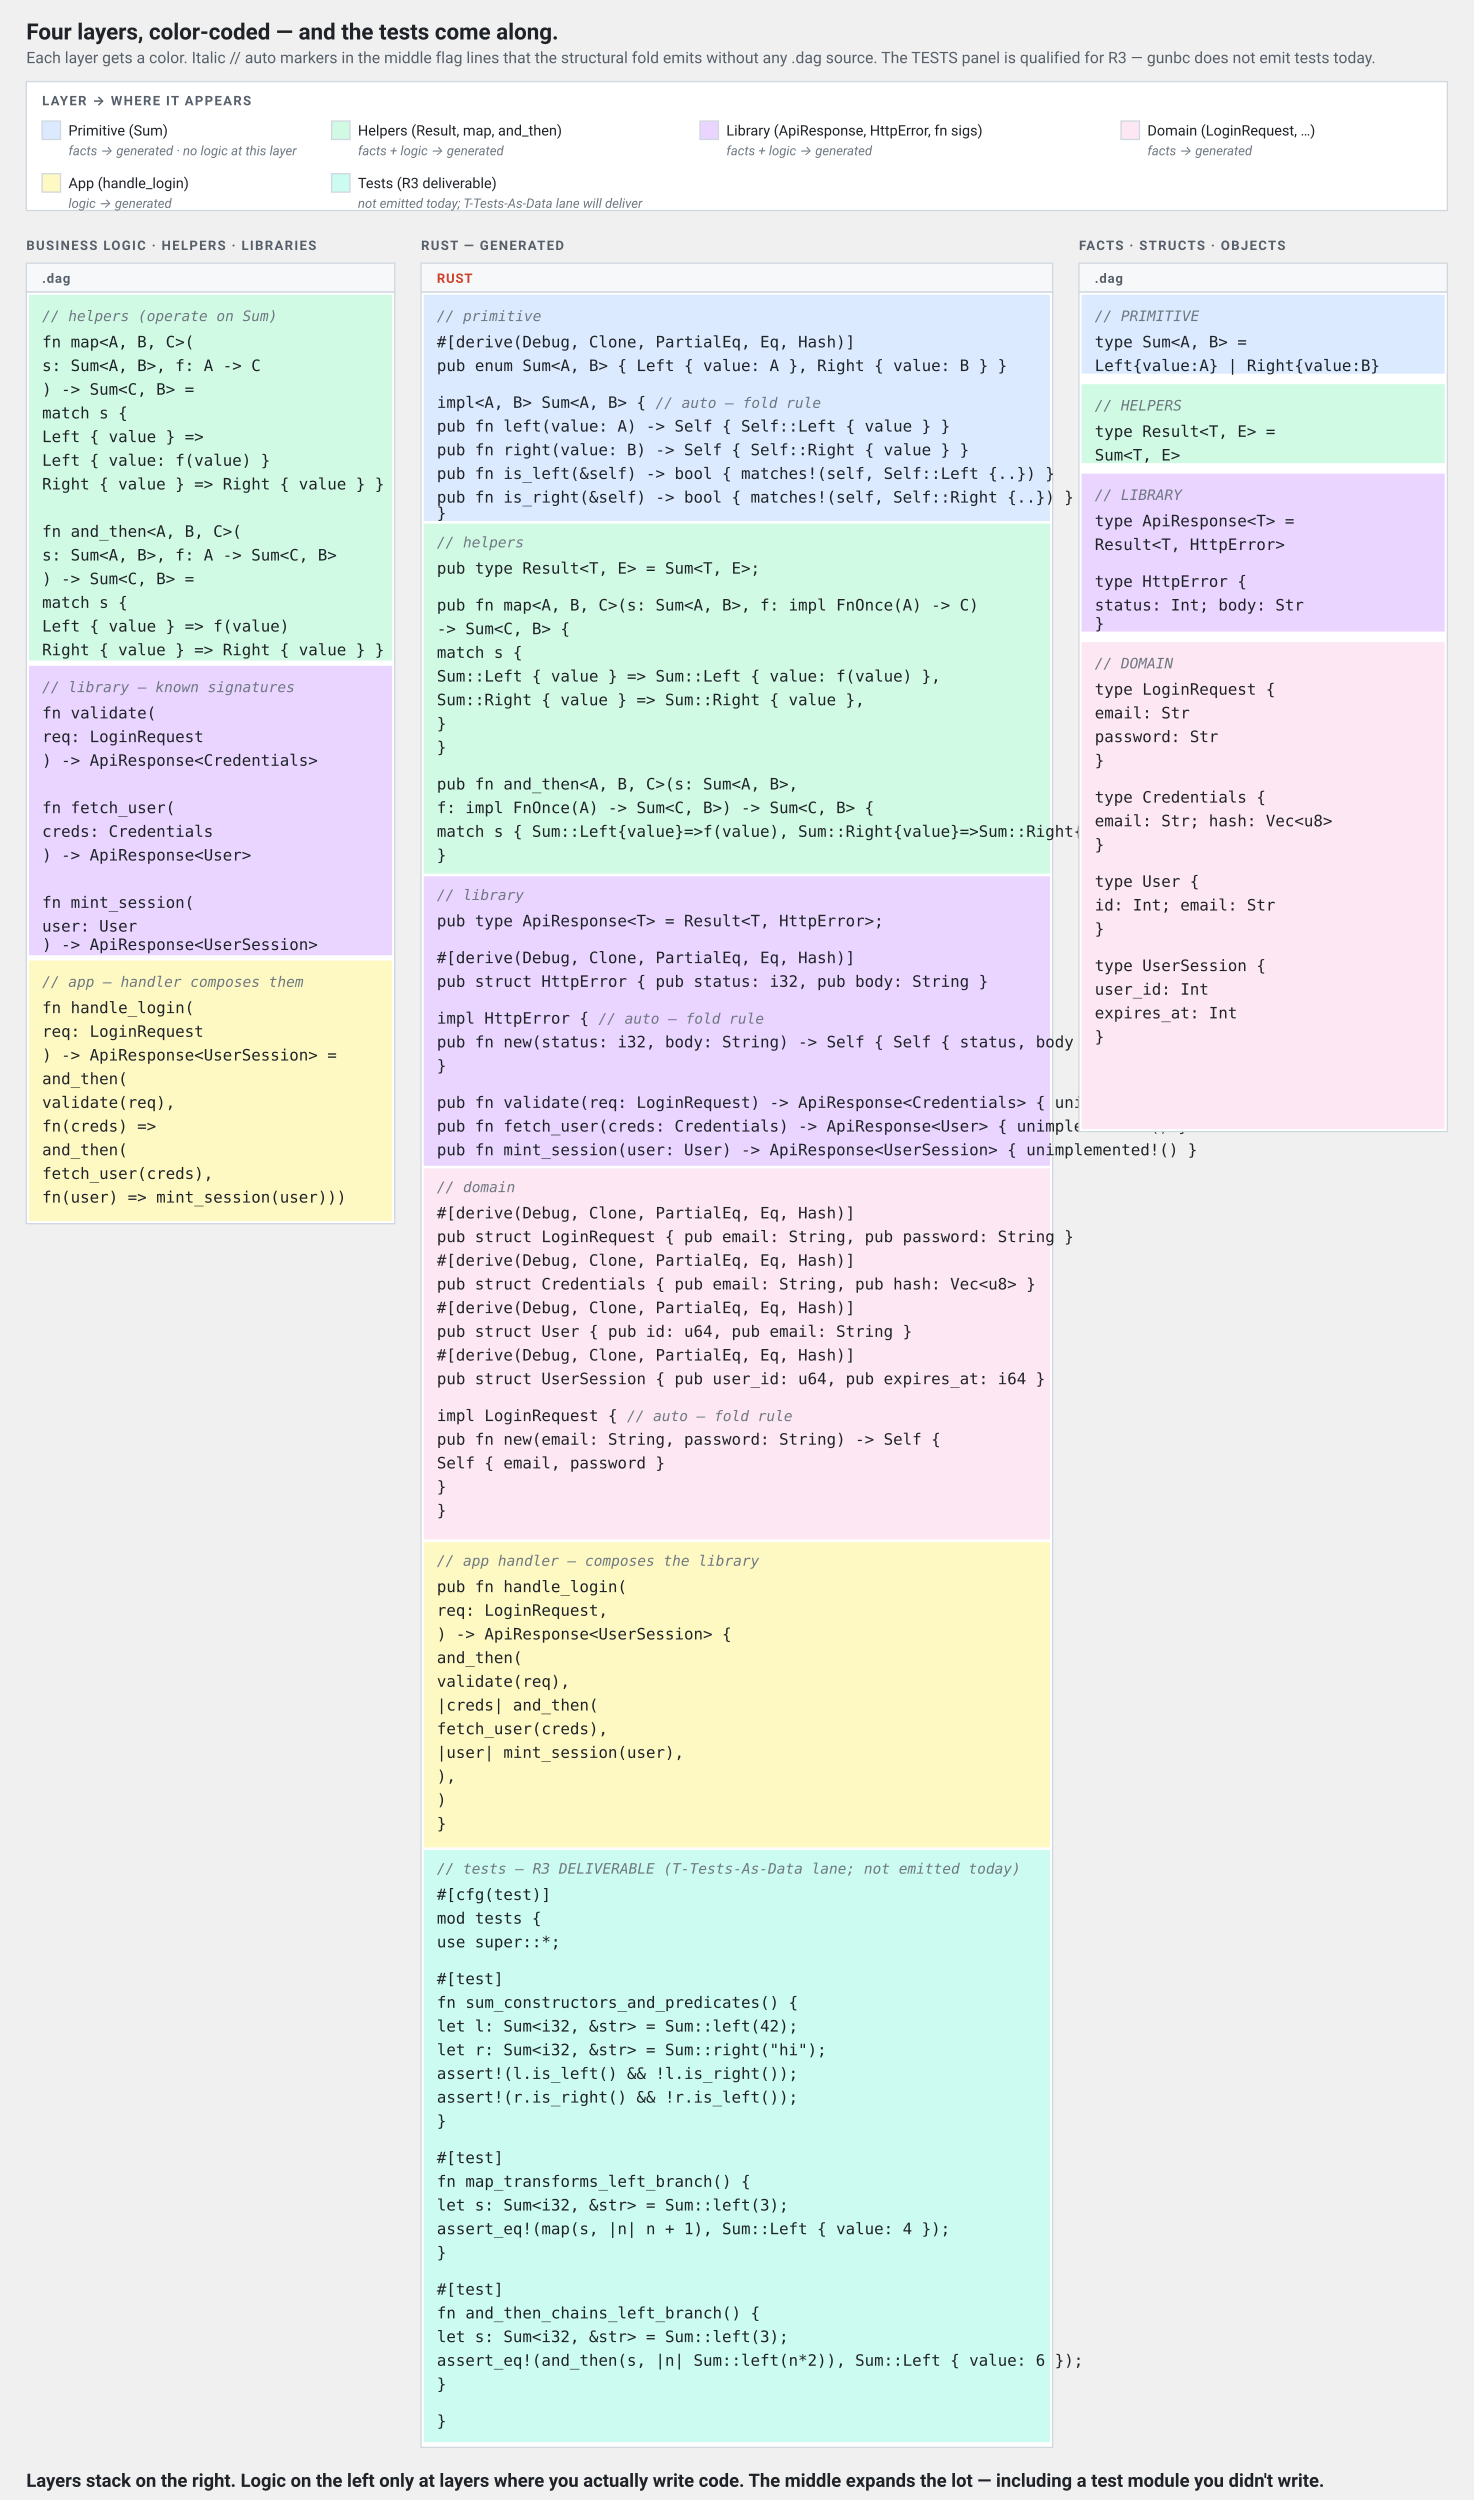
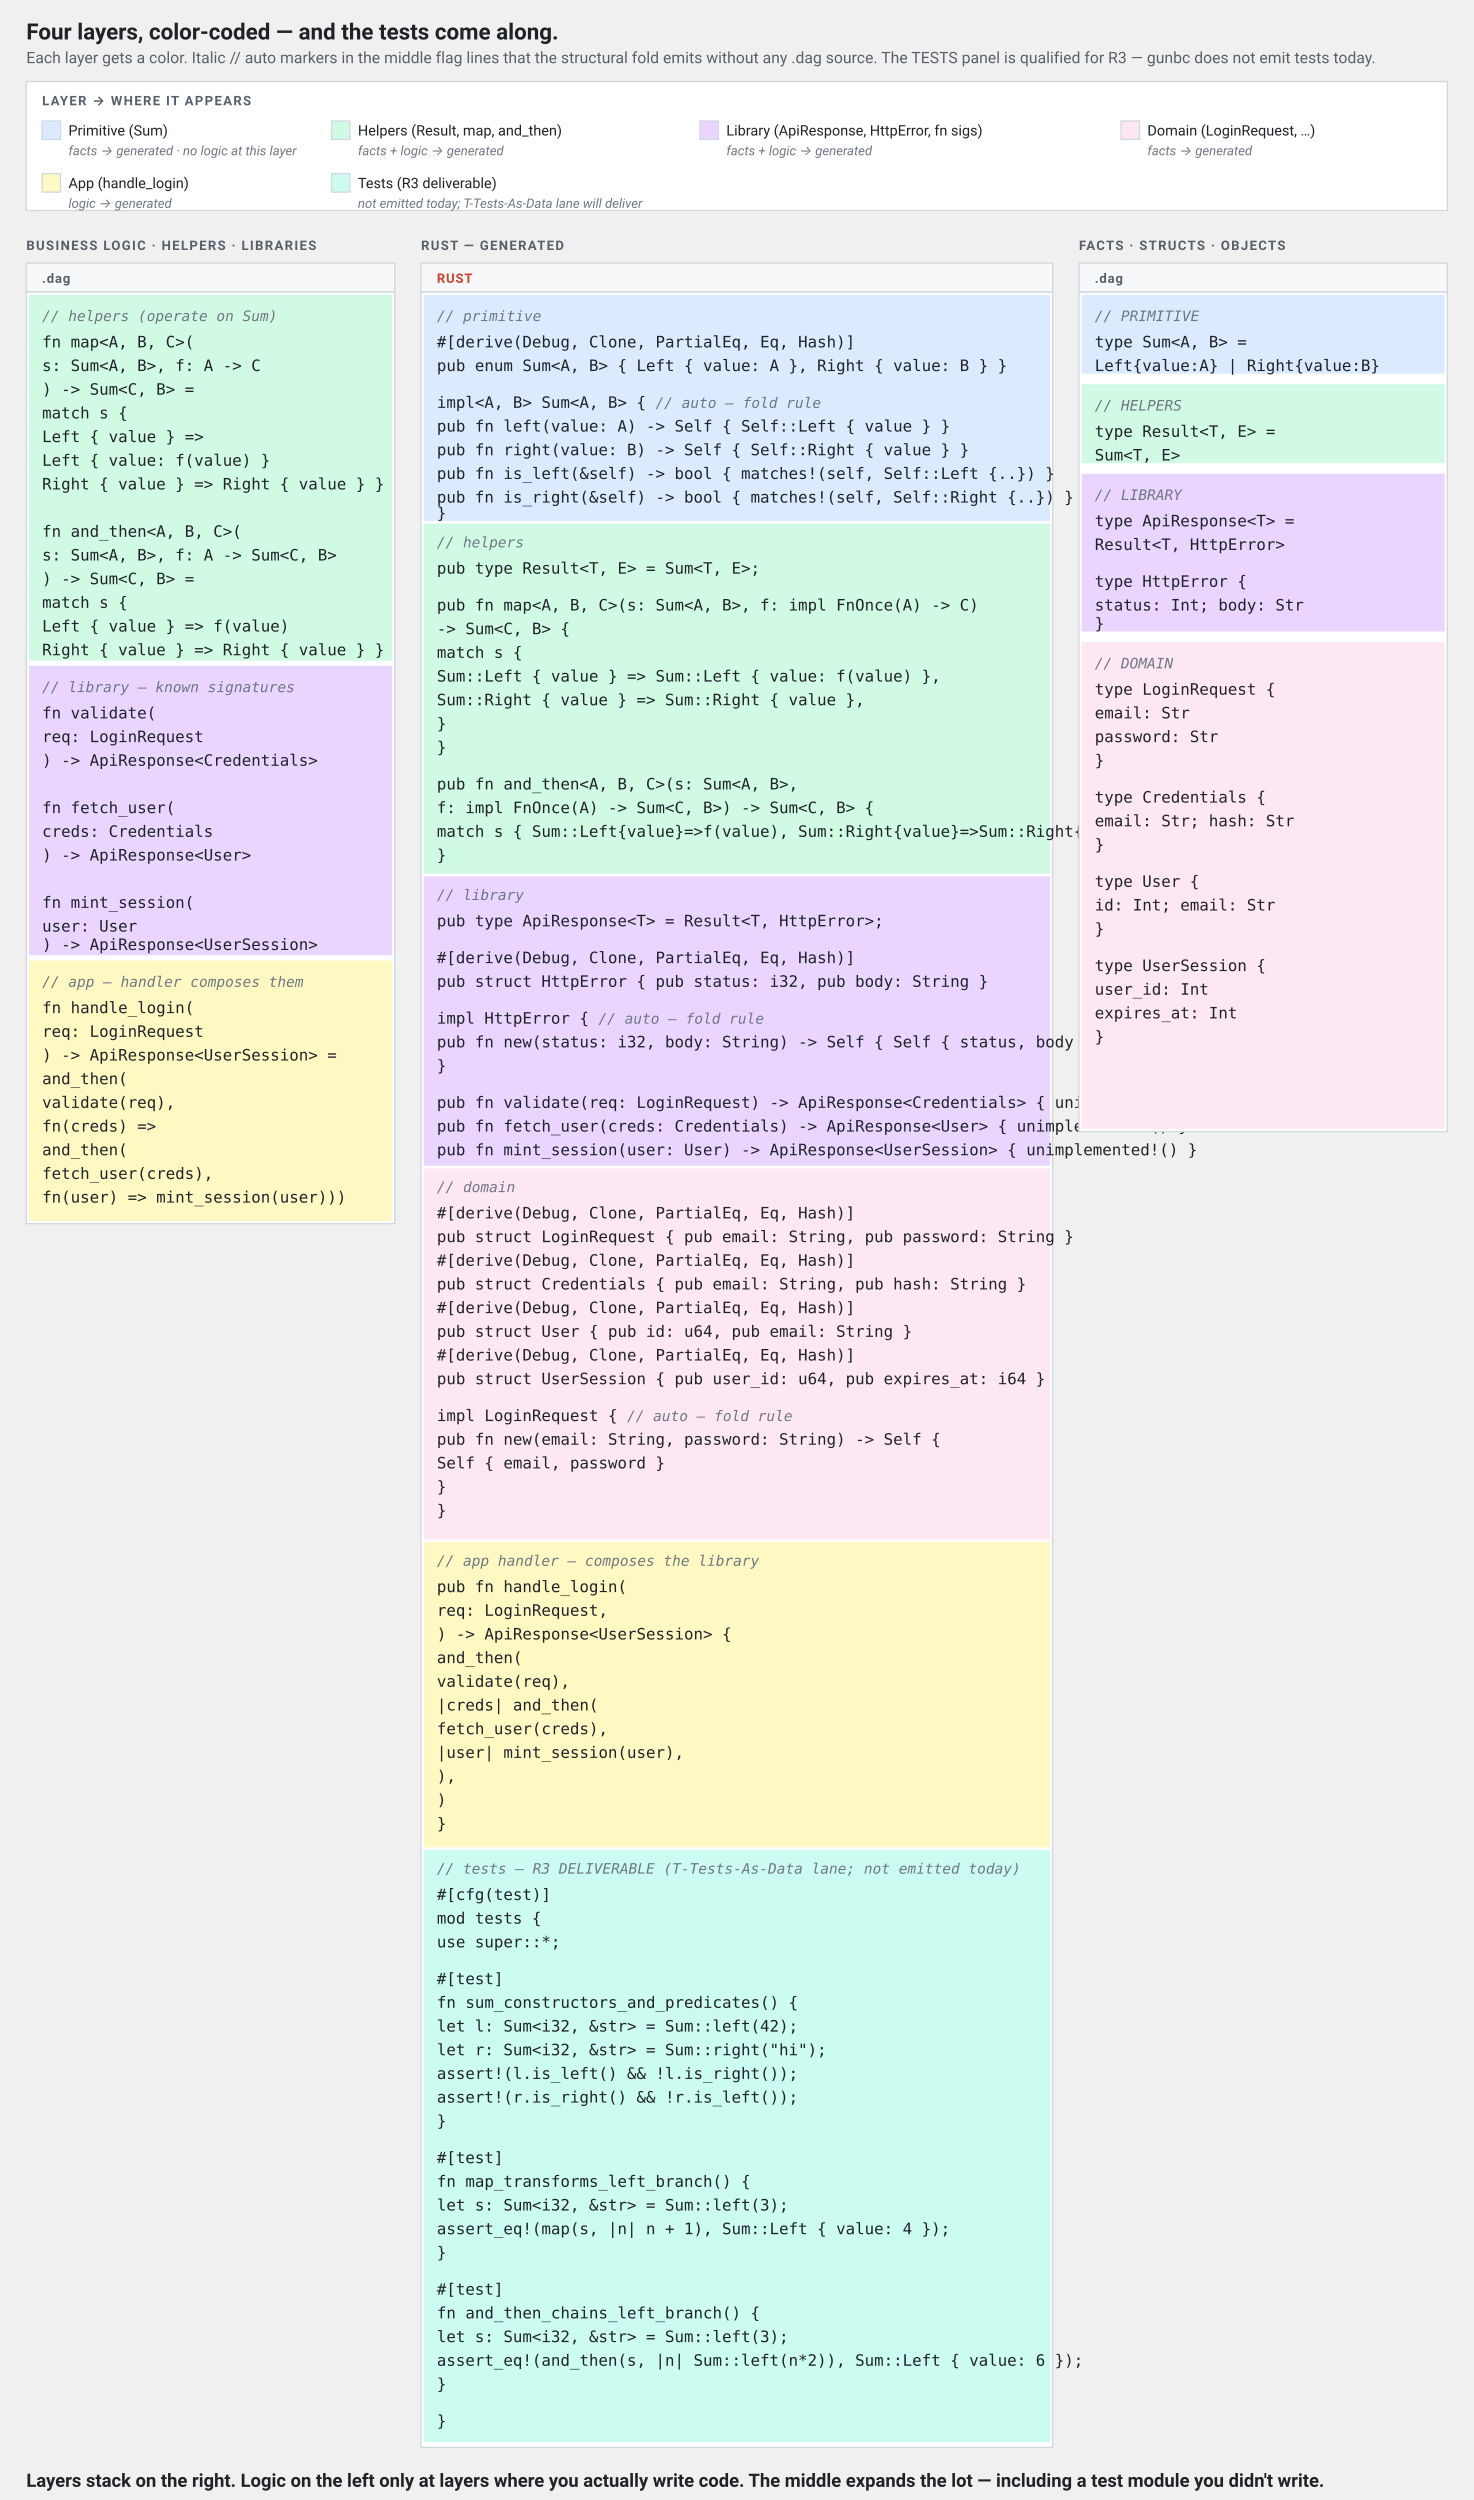
<svg xmlns="http://www.w3.org/2000/svg" viewBox="0 0 1120 1900" font-family="-apple-system, BlinkMacSystemFont, 'Segoe UI', Roboto, sans-serif">
  <defs>
    <style>
      .title { font-size: 17px; font-weight: 600; fill: #1f2328; }
      .sub { font-size: 12px; fill: #57606a; }
      .col-label { font-size: 10px; font-weight: 700; fill: #57606a; letter-spacing: 0.10em; }
      .badge { font-size: 10px; font-weight: 700; letter-spacing: 0.06em; }
      .badge-rust { fill: #ce422b; }
      .badge-dag  { fill: #57606a; }
      .code   { font-family: ui-monospace, 'SF Mono', Menlo, Consolas, monospace; font-size: 12px; fill: #1f2328; }
      .layer  { font-family: ui-monospace, 'SF Mono', Menlo, Consolas, monospace; font-size: 11px; font-style: italic; fill: #6e7781; }
      .card { fill: #ffffff; stroke: #d0d7de; stroke-width: 1; }
      .card-header { fill: #f6f8fa; stroke: #d0d7de; stroke-width: 1; }
      .punchline { font-size: 14px; font-weight: 600; fill: #1f2328; }

      /* Layer tints — same color appears wherever that layer has content */
      .tint-primitive { fill: #dbeafe; }   /* blue   */
      .tint-helpers   { fill: #d1fae5; }   /* green  */
      .tint-library   { fill: #e9d5ff; }   /* purple */
      .tint-domain    { fill: #fce7f3; }   /* pink   */
      .tint-app       { fill: #fef9c3; }   /* yellow */
      .tint-tests     { fill: #ccfbf1; }   /* teal   */

      /* Legend block */
      .legend-swatch { stroke: #d0d7de; stroke-width: 1; }
      .legend-text   { font-size: 11px; fill: #1f2328; }
      .legend-meta   { font-size: 10px; fill: #6e7781; font-style: italic; }
      .legend-frame  { fill: #ffffff; stroke: #d0d7de; stroke-width: 1; }
    </style>
  </defs>
  <text x="20" y="30" class="title">Four layers, color-coded — and the tests come along.</text>
  <text x="20" y="48" class="sub">Each layer gets a color. Italic // auto markers in the middle flag lines that the structural fold emits without any .dag source. The TESTS panel is qualified for R3 — gunbc does not emit tests today.</text>
  <rect x="20" y="62" width="1080" height="98" class="legend-frame" />
  <text x="32" y="80" class="col-label">LAYER → WHERE IT APPEARS</text>
  <rect x="32" y="92" width="14" height="14" class="legend-swatch tint-primitive" />
  <text x="52" y="103" class="legend-text">Primitive (Sum)</text>
  <text x="52" y="118" class="legend-meta">facts → generated  ·  no logic at this layer</text>
  <rect x="252" y="92" width="14" height="14" class="legend-swatch tint-helpers" />
  <text x="272" y="103" class="legend-text">Helpers (Result, map, and_then)</text>
  <text x="272" y="118" class="legend-meta">facts + logic → generated</text>
  <rect x="532" y="92" width="14" height="14" class="legend-swatch tint-library" />
  <text x="552" y="103" class="legend-text">Library (ApiResponse, HttpError, fn sigs)</text>
  <text x="552" y="118" class="legend-meta">facts + logic → generated</text>
  <rect x="852" y="92" width="14" height="14" class="legend-swatch tint-domain" />
  <text x="872" y="103" class="legend-text">Domain (LoginRequest, …)</text>
  <text x="872" y="118" class="legend-meta">facts → generated</text>
  <rect x="32" y="132" width="14" height="14" class="legend-swatch tint-app" />
  <text x="52" y="143" class="legend-text">App (handle_login)</text>
  <text x="52" y="158" class="legend-meta">logic → generated</text>
  <rect x="252" y="132" width="14" height="14" class="legend-swatch tint-tests" />
  <text x="272" y="143" class="legend-text">Tests (R3 deliverable)</text>
  <text x="272" y="158" class="legend-meta">not emitted today; T-Tests-As-Data lane will deliver</text>
  <text x="20" y="190" class="col-label">BUSINESS LOGIC · HELPERS · LIBRARIES</text>
  <text x="320" y="190" class="col-label">RUST — GENERATED</text>
  <text x="820" y="190" class="col-label">FACTS · STRUCTS · OBJECTS</text>
  <rect x="20" y="200" width="280" height="22" class="card-header" />
  <text x="32" y="215" class="badge badge-dag">.dag</text>
  <rect x="20" y="222" width="280" height="708" class="card" />
  <rect x="22" y="224" width="276" height="278" class="tint-helpers" />
  <rect x="22" y="506" width="276" height="220" class="tint-library" />
  <rect x="22" y="730" width="276" height="198" class="tint-app" />
  <text x="32" y="244" class="layer">// helpers (operate on Sum)</text>
  <text x="32" y="264" class="code">fn map&lt;A, B, C&gt;(</text>
  <text x="32" y="282" class="code">    s: Sum&lt;A, B&gt;, f: A -&gt; C</text>
  <text x="32" y="300" class="code">) -&gt; Sum&lt;C, B&gt; =</text>
  <text x="32" y="318" class="code">  match s {</text>
  <text x="32" y="336" class="code">    Left  { value } =&gt;</text>
  <text x="32" y="354" class="code">      Left { value: f(value) }</text>
  <text x="32" y="372" class="code">    Right { value } =&gt; Right { value } }</text>
  <text x="32" y="408" class="code">fn and_then&lt;A, B, C&gt;(</text>
  <text x="32" y="426" class="code">    s: Sum&lt;A, B&gt;, f: A -&gt; Sum&lt;C, B&gt;</text>
  <text x="32" y="444" class="code">) -&gt; Sum&lt;C, B&gt; =</text>
  <text x="32" y="462" class="code">  match s {</text>
  <text x="32" y="480" class="code">    Left  { value } =&gt; f(value)</text>
  <text x="32" y="498" class="code">    Right { value } =&gt; Right { value } }</text>
  <text x="32" y="526" class="layer">// library — known signatures</text>
  <text x="32" y="546" class="code">fn validate(</text>
  <text x="32" y="564" class="code">    req: LoginRequest</text>
  <text x="32" y="582" class="code">) -&gt; ApiResponse&lt;Credentials&gt;</text>
  <text x="32" y="618" class="code">fn fetch_user(</text>
  <text x="32" y="636" class="code">    creds: Credentials</text>
  <text x="32" y="654" class="code">) -&gt; ApiResponse&lt;User&gt;</text>
  <text x="32" y="690" class="code">fn mint_session(</text>
  <text x="32" y="708" class="code">    user: User</text>
  <text x="32" y="722" class="code">) -&gt; ApiResponse&lt;UserSession&gt;</text>
  <text x="32" y="750" class="layer">// app — handler composes them</text>
  <text x="32" y="770" class="code">fn handle_login(</text>
  <text x="32" y="788" class="code">    req: LoginRequest</text>
  <text x="32" y="806" class="code">) -&gt; ApiResponse&lt;UserSession&gt; =</text>
  <text x="32" y="824" class="code">  and_then(</text>
  <text x="32" y="842" class="code">    validate(req),</text>
  <text x="32" y="860" class="code">    fn(creds) =&gt;</text>
  <text x="32" y="878" class="code">      and_then(</text>
  <text x="32" y="896" class="code">        fetch_user(creds),</text>
  <text x="32" y="914" class="code">        fn(user) =&gt; mint_session(user)))</text>
  <rect x="320" y="200" width="480" height="22" class="card-header" />
  <text x="332" y="215" class="badge badge-rust">RUST</text>
  <rect x="320" y="222" width="480" height="1638" class="card" />
  <rect x="322" y="224" width="476" height="172" class="tint-primitive" />
  <rect x="322" y="398" width="476" height="266" class="tint-helpers" />
  <rect x="322" y="666" width="476" height="220" class="tint-library" />
  <rect x="322" y="888" width="476" height="282" class="tint-domain" />
  <rect x="322" y="1172" width="476" height="232" class="tint-app" />
  <rect x="322" y="1406" width="476" height="450" class="tint-tests" />
  <text x="332" y="244" class="layer">// primitive</text>
  <text x="332" y="264" class="code">#[derive(Debug, Clone, PartialEq, Eq, Hash)]</text>
  <text x="332" y="282" class="code">pub enum Sum&lt;A, B&gt; { Left { value: A }, Right { value: B } }</text>
  <text x="332" y="310" class="code">impl&lt;A, B&gt; Sum&lt;A, B&gt; {                            <tspan class="layer">// auto — fold rule</tspan>
  </text>
  <text x="332" y="328" class="code">    pub fn left(value: A)  -&gt; Self { Self::Left  { value } }</text>
  <text x="332" y="346" class="code">    pub fn right(value: B) -&gt; Self { Self::Right { value } }</text>
  <text x="332" y="364" class="code">    pub fn is_left(&amp;self)  -&gt; bool { matches!(self, Self::Left  {..}) }</text>
  <text x="332" y="382" class="code">    pub fn is_right(&amp;self) -&gt; bool { matches!(self, Self::Right {..}) }</text>
  <text x="332" y="394" class="code">}</text>
  <text x="332" y="416" class="layer">// helpers</text>
  <text x="332" y="436" class="code">pub type Result&lt;T, E&gt; = Sum&lt;T, E&gt;;</text>
  <text x="332" y="464" class="code">pub fn map&lt;A, B, C&gt;(s: Sum&lt;A, B&gt;, f: impl FnOnce(A) -&gt; C)</text>
  <text x="332" y="482" class="code">    -&gt; Sum&lt;C, B&gt; {</text>
  <text x="332" y="500" class="code">    match s {</text>
  <text x="332" y="518" class="code">        Sum::Left  { value } =&gt; Sum::Left  { value: f(value) },</text>
  <text x="332" y="536" class="code">        Sum::Right { value } =&gt; Sum::Right { value },</text>
  <text x="332" y="554" class="code">    }</text>
  <text x="332" y="572" class="code">}</text>
  <text x="332" y="600" class="code">pub fn and_then&lt;A, B, C&gt;(s: Sum&lt;A, B&gt;,</text>
  <text x="332" y="618" class="code">    f: impl FnOnce(A) -&gt; Sum&lt;C, B&gt;) -&gt; Sum&lt;C, B&gt; {</text>
  <text x="332" y="636" class="code">    match s { Sum::Left{value}=&gt;f(value), Sum::Right{value}=&gt;Sum::Right{value} }</text>
  <text x="332" y="654" class="code">}</text>
  <text x="332" y="684" class="layer">// library</text>
  <text x="332" y="704" class="code">pub type ApiResponse&lt;T&gt; = Result&lt;T, HttpError&gt;;</text>
  <text x="332" y="732" class="code">#[derive(Debug, Clone, PartialEq, Eq, Hash)]</text>
  <text x="332" y="750" class="code">pub struct HttpError { pub status: i32, pub body: String }</text>
  <text x="332" y="778" class="code">impl HttpError {                                    <tspan class="layer">// auto — fold rule</tspan>
  </text>
  <text x="332" y="796" class="code">    pub fn new(status: i32, body: String) -&gt; Self { Self { status, body } }</text>
  <text x="332" y="814" class="code">}</text>
  <text x="332" y="842" class="code">pub fn validate(req: LoginRequest)     -&gt; ApiResponse&lt;Credentials&gt; { unimplemented!() }</text>
  <text x="332" y="860" class="code">pub fn fetch_user(creds: Credentials)  -&gt; ApiResponse&lt;User&gt;        { unimplemented!() }</text>
  <text x="332" y="878" class="code">pub fn mint_session(user: User)        -&gt; ApiResponse&lt;UserSession&gt; { unimplemented!() }</text>
  <text x="332" y="906" class="layer">// domain</text>
  <text x="332" y="926" class="code">#[derive(Debug, Clone, PartialEq, Eq, Hash)]</text>
  <text x="332" y="944" class="code">pub struct LoginRequest { pub email: String, pub password: String }</text>
  <text x="332" y="962" class="code">#[derive(Debug, Clone, PartialEq, Eq, Hash)]</text>
-   <text x="332" y="980" class="code">pub struct Credentials  { pub email: String, pub hash: Vec&lt;u8&gt; }</text>
+   <text x="332" y="980" class="code">pub struct Credentials  { pub email: String, pub hash: String }</text>
  <text x="332" y="998" class="code">#[derive(Debug, Clone, PartialEq, Eq, Hash)]</text>
  <text x="332" y="1016" class="code">pub struct User { pub id: u64, pub email: String }</text>
  <text x="332" y="1034" class="code">#[derive(Debug, Clone, PartialEq, Eq, Hash)]</text>
  <text x="332" y="1052" class="code">pub struct UserSession { pub user_id: u64, pub expires_at: i64 }</text>
  <text x="332" y="1080" class="code">impl LoginRequest {                                 <tspan class="layer">// auto — fold rule</tspan>
  </text>
  <text x="332" y="1098" class="code">    pub fn new(email: String, password: String) -&gt; Self {</text>
  <text x="332" y="1116" class="code">        Self { email, password }</text>
  <text x="332" y="1134" class="code">    }</text>
  <text x="332" y="1152" class="code">}</text>
  <text x="332" y="1190" class="layer">// app handler — composes the library</text>
  <text x="332" y="1210" class="code">pub fn handle_login(</text>
  <text x="332" y="1228" class="code">    req: LoginRequest,</text>
  <text x="332" y="1246" class="code">) -&gt; ApiResponse&lt;UserSession&gt; {</text>
  <text x="332" y="1264" class="code">    and_then(</text>
  <text x="332" y="1282" class="code">        validate(req),</text>
  <text x="332" y="1300" class="code">        |creds| and_then(</text>
  <text x="332" y="1318" class="code">            fetch_user(creds),</text>
  <text x="332" y="1336" class="code">            |user| mint_session(user),</text>
  <text x="332" y="1354" class="code">        ),</text>
  <text x="332" y="1372" class="code">    )</text>
  <text x="332" y="1390" class="code">}</text>
  <text x="332" y="1424" class="layer">// tests — R3 DELIVERABLE (T-Tests-As-Data lane; not emitted today)</text>
  <text x="332" y="1444" class="code">#[cfg(test)]</text>
  <text x="332" y="1462" class="code">mod tests {</text>
  <text x="332" y="1480" class="code">    use super::*;</text>
  <text x="332" y="1508" class="code">    #[test]</text>
  <text x="332" y="1526" class="code">    fn sum_constructors_and_predicates() {</text>
  <text x="332" y="1544" class="code">        let l: Sum&lt;i32, &amp;str&gt; = Sum::left(42);</text>
  <text x="332" y="1562" class="code">        let r: Sum&lt;i32, &amp;str&gt; = Sum::right("hi");</text>
  <text x="332" y="1580" class="code">        assert!(l.is_left()  &amp;&amp; !l.is_right());</text>
  <text x="332" y="1598" class="code">        assert!(r.is_right() &amp;&amp; !r.is_left());</text>
  <text x="332" y="1616" class="code">    }</text>
  <text x="332" y="1644" class="code">    #[test]</text>
  <text x="332" y="1662" class="code">    fn map_transforms_left_branch() {</text>
  <text x="332" y="1680" class="code">        let s: Sum&lt;i32, &amp;str&gt; = Sum::left(3);</text>
  <text x="332" y="1698" class="code">        assert_eq!(map(s, |n| n + 1), Sum::Left { value: 4 });</text>
  <text x="332" y="1716" class="code">    }</text>
  <text x="332" y="1744" class="code">    #[test]</text>
  <text x="332" y="1762" class="code">    fn and_then_chains_left_branch() {</text>
  <text x="332" y="1780" class="code">        let s: Sum&lt;i32, &amp;str&gt; = Sum::left(3);</text>
  <text x="332" y="1798" class="code">        assert_eq!(and_then(s, |n| Sum::left(n*2)), Sum::Left { value: 6 });</text>
  <text x="332" y="1816" class="code">    }</text>
  <text x="332" y="1844" class="code">}</text>
  <rect x="820" y="200" width="280" height="22" class="card-header" />
  <text x="832" y="215" class="badge badge-dag">.dag</text>
  <rect x="820" y="222" width="280" height="638" class="card" />
  <rect x="822" y="224" width="276" height="60" class="tint-primitive" />
  <rect x="822" y="292" width="276" height="60" class="tint-helpers" />
  <rect x="822" y="360" width="276" height="120" class="tint-library" />
  <rect x="822" y="488" width="276" height="370" class="tint-domain" />
  <text x="832" y="244" class="layer">// PRIMITIVE</text>
  <text x="832" y="264" class="code">type Sum&lt;A, B&gt; =</text>
  <text x="832" y="282" class="code">  Left{value:A} | Right{value:B}</text>
  <text x="832" y="312" class="layer">// HELPERS</text>
  <text x="832" y="332" class="code">type Result&lt;T, E&gt; =</text>
  <text x="832" y="350" class="code">  Sum&lt;T, E&gt;</text>
  <text x="832" y="380" class="layer">// LIBRARY</text>
  <text x="832" y="400" class="code">type ApiResponse&lt;T&gt; =</text>
  <text x="832" y="418" class="code">  Result&lt;T, HttpError&gt;</text>
  <text x="832" y="446" class="code">type HttpError {</text>
  <text x="832" y="464" class="code">  status: Int; body: Str</text>
  <text x="832" y="478" class="code">}</text>
  <text x="832" y="508" class="layer">// DOMAIN</text>
  <text x="832" y="528" class="code">type LoginRequest {</text>
  <text x="832" y="546" class="code">  email: Str</text>
  <text x="832" y="564" class="code">  password: Str</text>
  <text x="832" y="582" class="code">}</text>
  <text x="832" y="610" class="code">type Credentials {</text>
-   <text x="832" y="628" class="code">  email: Str; hash: Vec&lt;u8&gt;</text>
+   <text x="832" y="628" class="code">  email: Str; hash: Str</text>
  <text x="832" y="646" class="code">}</text>
  <text x="832" y="674" class="code">type User {</text>
  <text x="832" y="692" class="code">  id: Int; email: Str</text>
  <text x="832" y="710" class="code">}</text>
  <text x="832" y="738" class="code">type UserSession {</text>
  <text x="832" y="756" class="code">  user_id: Int</text>
  <text x="832" y="774" class="code">  expires_at: Int</text>
  <text x="832" y="792" class="code">}</text>
  <text x="20" y="1890" class="punchline">Layers stack on the right. Logic on the left only at layers where you actually write code. The middle expands the lot — including a test module you didn't write.</text>
</svg>
